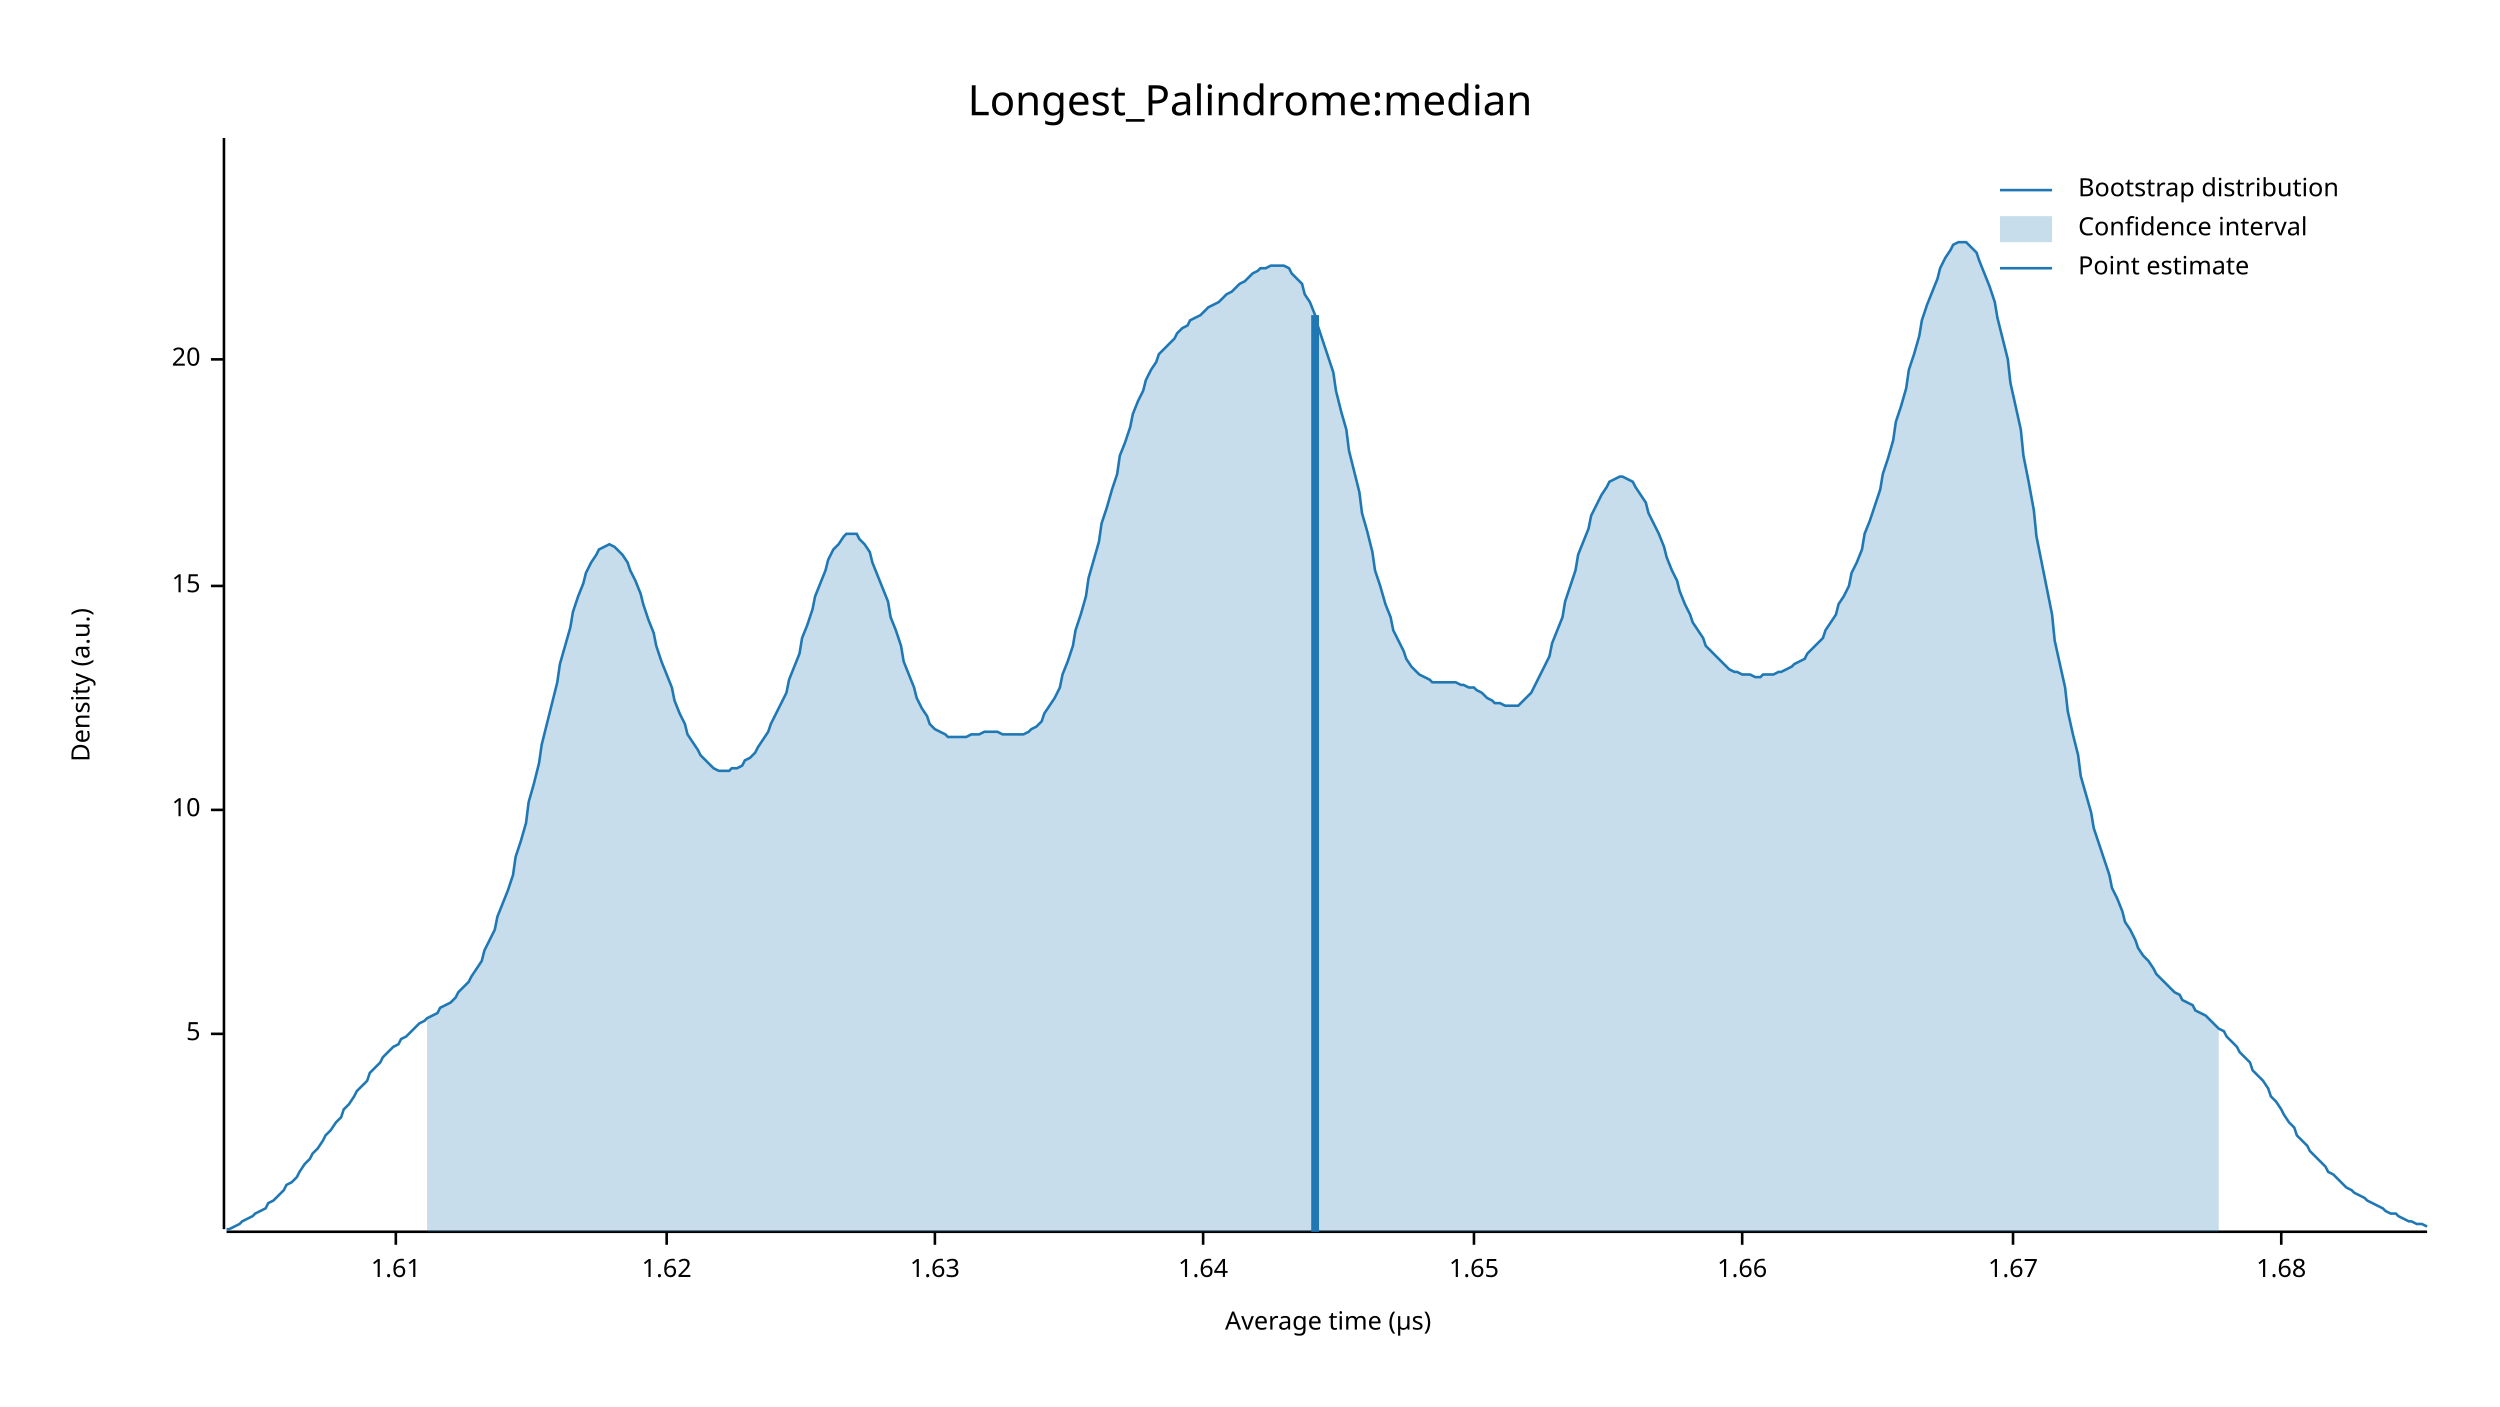
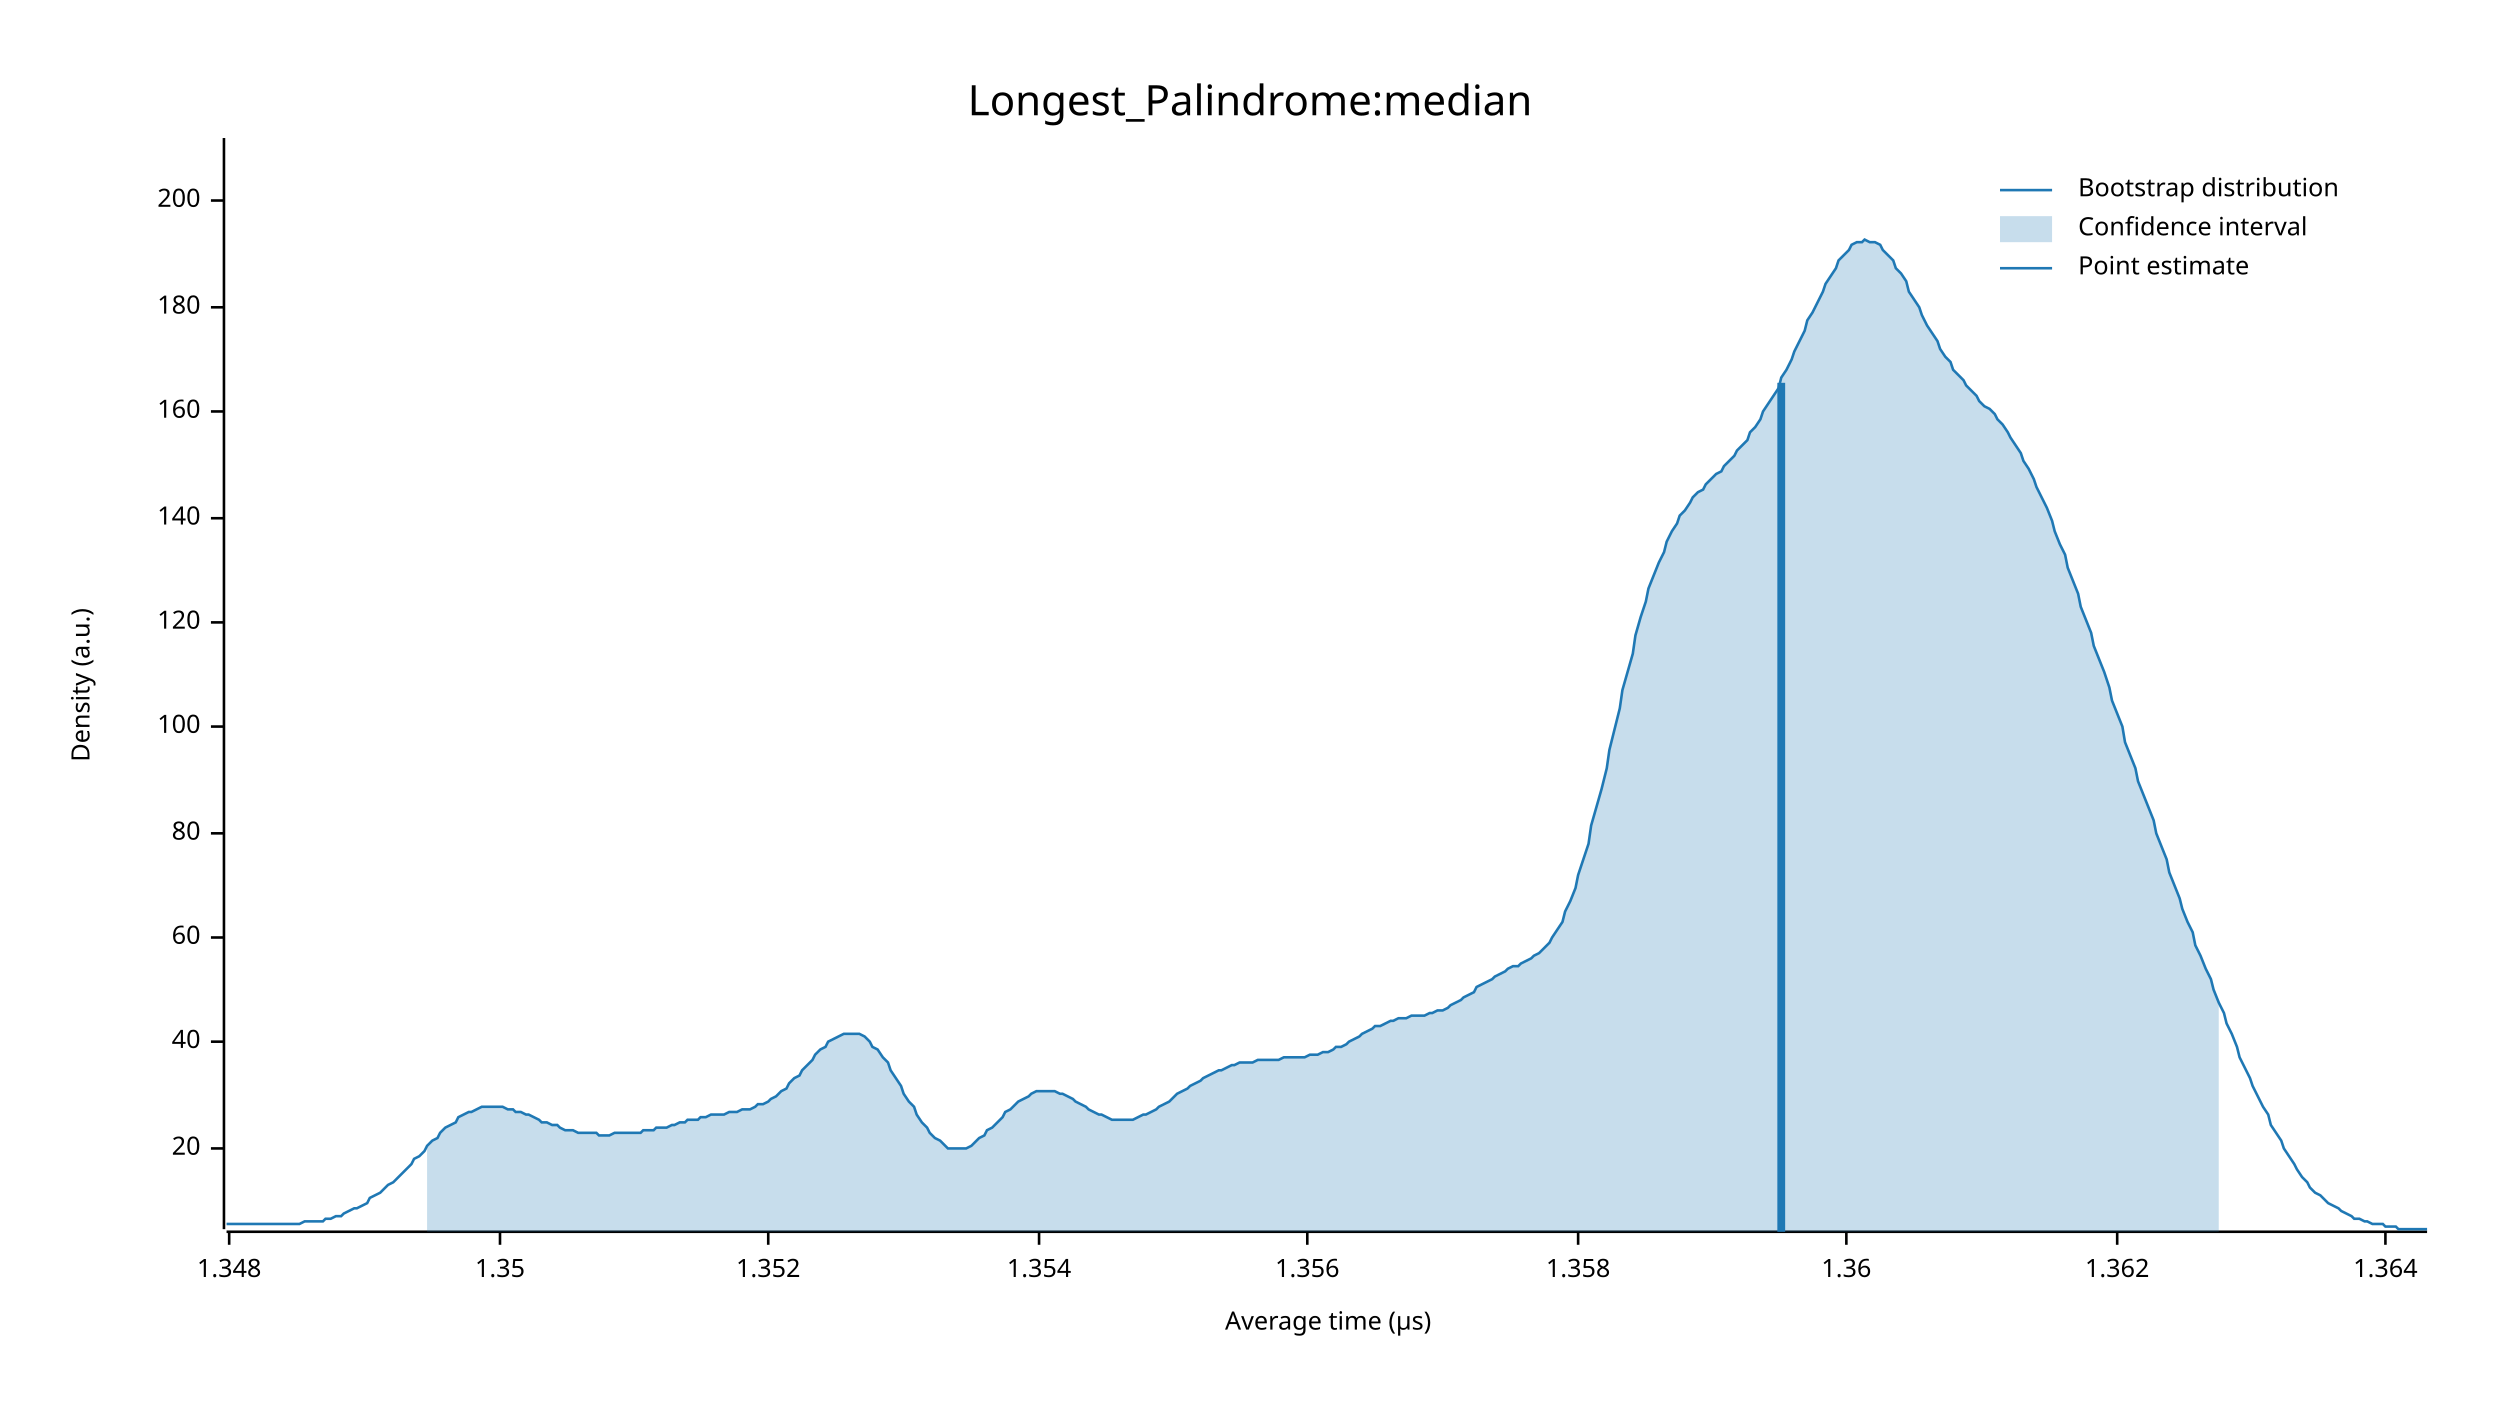
<svg xmlns="http://www.w3.org/2000/svg" width="960" height="540" viewBox="0 0 960 540">
  <text x="480" y="32" dy="0.76em" text-anchor="middle" font-family="sans-serif" font-size="16.129" opacity="1" fill="#000000">
Longest_Palindrome:median
</text>
  <text x="27" y="263" dy="0.76em" text-anchor="middle" font-family="sans-serif" font-size="9.677" opacity="1" fill="#000000" transform="rotate(270, 27, 263)">
Density (a.u.)
</text>
  <text x="510" y="513" dy="-0.5ex" text-anchor="middle" font-family="sans-serif" font-size="9.677" opacity="1" fill="#000000">
Average time (µs)
</text>
  <polyline fill="none" opacity="1" stroke="#000000" stroke-width="1" points="86,53 86,472 " />
-   <text x="77" y="397" dy="0.5ex" text-anchor="end" font-family="sans-serif" font-size="9.677" opacity="1" fill="#000000">
- 5
- </text>
-   <polyline fill="none" opacity="1" stroke="#000000" stroke-width="1" points="81,397 86,397 " />
-   <text x="77" y="311" dy="0.5ex" text-anchor="end" font-family="sans-serif" font-size="9.677" opacity="1" fill="#000000">
- 10
- </text>
-   <polyline fill="none" opacity="1" stroke="#000000" stroke-width="1" points="81,311 86,311 " />
-   <text x="77" y="225" dy="0.5ex" text-anchor="end" font-family="sans-serif" font-size="9.677" opacity="1" fill="#000000">
- 15
- </text>
-   <polyline fill="none" opacity="1" stroke="#000000" stroke-width="1" points="81,225 86,225 " />
-   <text x="77" y="138" dy="0.5ex" text-anchor="end" font-family="sans-serif" font-size="9.677" opacity="1" fill="#000000">
+   <text x="77" y="441" dy="0.5ex" text-anchor="end" font-family="sans-serif" font-size="9.677" opacity="1" fill="#000000">
20
</text>
-   <polyline fill="none" opacity="1" stroke="#000000" stroke-width="1" points="81,138 86,138 " />
+   <polyline fill="none" opacity="1" stroke="#000000" stroke-width="1" points="81,441 86,441 " />
+   <text x="77" y="400" dy="0.5ex" text-anchor="end" font-family="sans-serif" font-size="9.677" opacity="1" fill="#000000">
+ 40
+ </text>
+   <polyline fill="none" opacity="1" stroke="#000000" stroke-width="1" points="81,400 86,400 " />
+   <text x="77" y="360" dy="0.5ex" text-anchor="end" font-family="sans-serif" font-size="9.677" opacity="1" fill="#000000">
+ 60
+ </text>
+   <polyline fill="none" opacity="1" stroke="#000000" stroke-width="1" points="81,360 86,360 " />
+   <text x="77" y="320" dy="0.5ex" text-anchor="end" font-family="sans-serif" font-size="9.677" opacity="1" fill="#000000">
+ 80
+ </text>
+   <polyline fill="none" opacity="1" stroke="#000000" stroke-width="1" points="81,320 86,320 " />
+   <text x="77" y="279" dy="0.5ex" text-anchor="end" font-family="sans-serif" font-size="9.677" opacity="1" fill="#000000">
+ 100
+ </text>
+   <polyline fill="none" opacity="1" stroke="#000000" stroke-width="1" points="81,279 86,279 " />
+   <text x="77" y="239" dy="0.5ex" text-anchor="end" font-family="sans-serif" font-size="9.677" opacity="1" fill="#000000">
+ 120
+ </text>
+   <polyline fill="none" opacity="1" stroke="#000000" stroke-width="1" points="81,239 86,239 " />
+   <text x="77" y="199" dy="0.5ex" text-anchor="end" font-family="sans-serif" font-size="9.677" opacity="1" fill="#000000">
+ 140
+ </text>
+   <polyline fill="none" opacity="1" stroke="#000000" stroke-width="1" points="81,199 86,199 " />
+   <text x="77" y="158" dy="0.5ex" text-anchor="end" font-family="sans-serif" font-size="9.677" opacity="1" fill="#000000">
+ 160
+ </text>
+   <polyline fill="none" opacity="1" stroke="#000000" stroke-width="1" points="81,158 86,158 " />
+   <text x="77" y="118" dy="0.5ex" text-anchor="end" font-family="sans-serif" font-size="9.677" opacity="1" fill="#000000">
+ 180
+ </text>
+   <polyline fill="none" opacity="1" stroke="#000000" stroke-width="1" points="81,118 86,118 " />
+   <text x="77" y="77" dy="0.5ex" text-anchor="end" font-family="sans-serif" font-size="9.677" opacity="1" fill="#000000">
+ 200
+ </text>
+   <polyline fill="none" opacity="1" stroke="#000000" stroke-width="1" points="81,77 86,77 " />
  <polyline fill="none" opacity="1" stroke="#000000" stroke-width="1" points="87,473 932,473 " />
-   <text x="152" y="483" dy="0.76em" text-anchor="middle" font-family="sans-serif" font-size="9.677" opacity="1" fill="#000000">
- 1.61
+   <text x="88" y="483" dy="0.76em" text-anchor="middle" font-family="sans-serif" font-size="9.677" opacity="1" fill="#000000">
+ 1.348
</text>
-   <polyline fill="none" opacity="1" stroke="#000000" stroke-width="1" points="152,473 152,478 " />
-   <text x="256" y="483" dy="0.76em" text-anchor="middle" font-family="sans-serif" font-size="9.677" opacity="1" fill="#000000">
- 1.62
+   <polyline fill="none" opacity="1" stroke="#000000" stroke-width="1" points="88,473 88,478 " />
+   <text x="192" y="483" dy="0.76em" text-anchor="middle" font-family="sans-serif" font-size="9.677" opacity="1" fill="#000000">
+ 1.35
</text>
-   <polyline fill="none" opacity="1" stroke="#000000" stroke-width="1" points="256,473 256,478 " />
-   <text x="359" y="483" dy="0.76em" text-anchor="middle" font-family="sans-serif" font-size="9.677" opacity="1" fill="#000000">
- 1.63
+   <polyline fill="none" opacity="1" stroke="#000000" stroke-width="1" points="192,473 192,478 " />
+   <text x="295" y="483" dy="0.76em" text-anchor="middle" font-family="sans-serif" font-size="9.677" opacity="1" fill="#000000">
+ 1.352
</text>
-   <polyline fill="none" opacity="1" stroke="#000000" stroke-width="1" points="359,473 359,478 " />
-   <text x="462" y="483" dy="0.76em" text-anchor="middle" font-family="sans-serif" font-size="9.677" opacity="1" fill="#000000">
- 1.64
+   <polyline fill="none" opacity="1" stroke="#000000" stroke-width="1" points="295,473 295,478 " />
+   <text x="399" y="483" dy="0.76em" text-anchor="middle" font-family="sans-serif" font-size="9.677" opacity="1" fill="#000000">
+ 1.354
</text>
-   <polyline fill="none" opacity="1" stroke="#000000" stroke-width="1" points="462,473 462,478 " />
-   <text x="566" y="483" dy="0.76em" text-anchor="middle" font-family="sans-serif" font-size="9.677" opacity="1" fill="#000000">
- 1.65
+   <polyline fill="none" opacity="1" stroke="#000000" stroke-width="1" points="399,473 399,478 " />
+   <text x="502" y="483" dy="0.76em" text-anchor="middle" font-family="sans-serif" font-size="9.677" opacity="1" fill="#000000">
+ 1.356
</text>
-   <polyline fill="none" opacity="1" stroke="#000000" stroke-width="1" points="566,473 566,478 " />
-   <text x="669" y="483" dy="0.76em" text-anchor="middle" font-family="sans-serif" font-size="9.677" opacity="1" fill="#000000">
- 1.66
+   <polyline fill="none" opacity="1" stroke="#000000" stroke-width="1" points="502,473 502,478 " />
+   <text x="606" y="483" dy="0.76em" text-anchor="middle" font-family="sans-serif" font-size="9.677" opacity="1" fill="#000000">
+ 1.358
</text>
-   <polyline fill="none" opacity="1" stroke="#000000" stroke-width="1" points="669,473 669,478 " />
-   <text x="773" y="483" dy="0.76em" text-anchor="middle" font-family="sans-serif" font-size="9.677" opacity="1" fill="#000000">
- 1.67
+   <polyline fill="none" opacity="1" stroke="#000000" stroke-width="1" points="606,473 606,478 " />
+   <text x="709" y="483" dy="0.76em" text-anchor="middle" font-family="sans-serif" font-size="9.677" opacity="1" fill="#000000">
+ 1.36
</text>
-   <polyline fill="none" opacity="1" stroke="#000000" stroke-width="1" points="773,473 773,478 " />
-   <text x="876" y="483" dy="0.76em" text-anchor="middle" font-family="sans-serif" font-size="9.677" opacity="1" fill="#000000">
- 1.68
+   <polyline fill="none" opacity="1" stroke="#000000" stroke-width="1" points="709,473 709,478 " />
+   <text x="813" y="483" dy="0.76em" text-anchor="middle" font-family="sans-serif" font-size="9.677" opacity="1" fill="#000000">
+ 1.362
</text>
-   <polyline fill="none" opacity="1" stroke="#000000" stroke-width="1" points="876,473 876,478 " />
-   <polyline fill="none" opacity="1" stroke="#1F78B4" stroke-width="1" points="87,472 88,472 90,471 92,470 93,469 95,468 97,467 98,466 100,465 102,464 103,462 105,461 107,459 109,457 110,455 112,454 114,452 115,450 117,447 119,445 120,443 122,441 124,438 125,436 127,434 129,431 131,429 132,426 134,424 136,421 137,419 139,417 141,415 142,412 144,410 146,408 147,406 149,404 151,402 153,401 154,399 156,398 158,396 159,395 161,393 163,392 164,391 166,390 168,389 169,387 171,386 173,385 175,383 176,381 178,379 180,377 181,375 183,372 185,369 186,365 188,361 190,357 191,352 193,347 195,342 197,336 198,329 200,323 202,316 203,308 205,301 207,293 208,286 210,278 212,270 214,262 215,255 217,248 219,241 220,235 222,229 224,224 225,220 227,216 229,213 230,211 232,210 234,209 236,210 237,211 239,213 241,216 242,219 244,223 246,228 247,232 249,238 251,243 252,248 254,254 256,259 258,264 259,269 261,274 263,278 264,282 266,285 268,288 269,290 271,292 273,294 274,295 276,296 278,296 280,296 281,295 283,295 285,294 286,292 288,291 290,289 291,287 293,284 295,281 296,278 298,274 300,270 302,266 303,261 305,256 307,251 308,245 310,240 312,234 313,229 315,224 317,219 318,215 320,211 322,209 324,206 325,205 327,205 329,205 330,207 332,209 334,212 335,216 337,221 339,226 341,231 342,237 344,242 346,248 347,254 349,259 351,264 352,268 354,272 356,275 357,278 359,280 361,281 363,282 364,283 366,283 368,283 369,283 371,283 373,282 374,282 376,282 378,281 379,281 381,281 383,281 385,282 386,282 388,282 390,282 391,282 393,282 395,281 396,280 398,279 400,277 401,274 403,271 405,268 407,264 408,259 410,254 412,248 413,242 415,236 417,229 418,222 420,215 422,208 423,201 425,195 427,188 429,182 430,175 432,170 434,164 435,159 437,154 439,150 440,146 442,142 444,139 445,136 447,134 449,132 451,130 452,128 454,126 456,125 457,123 459,122 461,121 462,120 464,118 466,117 468,116 469,115 471,113 473,112 474,111 476,109 478,108 479,107 481,105 483,104 484,103 486,103 488,102 490,102 491,102 493,102 495,103 496,105 498,107 500,109 501,113 503,116 505,121 506,125 508,131 510,137 512,143 513,150 515,158 517,165 518,173 520,181 522,189 523,197 525,204 527,212 528,219 530,225 532,232 534,237 535,242 537,246 539,250 540,253 542,256 544,258 545,259 547,260 549,261 550,262 552,262 554,262 556,262 557,262 559,262 561,263 562,263 564,264 566,264 567,265 569,266 571,268 573,269 574,270 576,270 578,271 579,271 581,271 583,271 584,270 586,268 588,266 589,264 591,260 593,256 595,252 596,247 598,242 600,237 601,231 603,225 605,219 606,213 608,208 610,203 611,198 613,194 615,190 617,187 618,185 620,184 622,183 623,183 625,184 627,185 628,187 630,190 632,193 633,197 635,201 637,205 639,210 640,214 642,219 644,223 645,227 647,232 649,236 650,239 652,242 654,245 655,248 657,250 659,252 661,254 662,255 664,257 666,258 667,258 669,259 671,259 672,259 674,260 676,260 677,259 679,259 681,259 683,258 684,258 686,257 688,256 689,255 691,254 693,253 694,251 696,249 698,247 700,245 701,242 703,239 705,236 706,232 708,229 710,225 711,220 713,216 715,211 716,205 718,200 720,194 722,188 723,182 725,176 727,169 728,162 730,156 732,149 733,142 735,136 737,129 738,123 740,117 742,112 744,107 745,103 747,99 749,96 750,94 752,93 754,93 755,93 757,95 759,97 760,100 762,105 764,110 766,116 767,122 769,130 771,138 772,147 774,156 776,165 777,175 779,185 781,196 782,206 784,216 786,226 788,236 789,246 791,255 793,264 794,273 796,282 798,290 799,298 801,305 803,312 804,318 806,324 808,330 810,336 811,341 813,345 815,350 816,354 818,357 820,361 821,364 823,367 825,369 827,372 828,374 830,376 832,378 833,379 835,381 837,382 838,384 840,385 842,386 843,388 845,389 847,390 849,392 850,393 852,395 854,396 855,398 857,400 859,402 860,404 862,406 864,408 865,411 867,413 869,415 871,418 872,421 874,423 876,426 877,428 879,431 881,433 882,436 884,438 886,440 887,442 889,444 891,446 893,448 894,450 896,451 898,453 899,454 901,456 903,457 904,458 906,459 908,460 909,461 911,462 913,463 915,464 916,465 918,466 920,466 921,467 923,468 925,469 926,469 928,470 930,470 932,471 " />
-   <polygon opacity="0.25" fill="#1F78B4" points="164,391 166,390 168,389 169,387 171,386 173,385 175,383 176,381 178,379 180,377 181,375 183,372 185,369 186,365 188,361 190,357 191,352 193,347 195,342 197,336 198,329 200,323 202,316 203,308 205,301 207,293 208,286 210,278 212,270 214,262 215,255 217,248 219,241 220,235 222,229 224,224 225,220 227,216 229,213 230,211 232,210 234,209 236,210 237,211 239,213 241,216 242,219 244,223 246,228 247,232 249,238 251,243 252,248 254,254 256,259 258,264 259,269 261,274 263,278 264,282 266,285 268,288 269,290 271,292 273,294 274,295 276,296 278,296 280,296 281,295 283,295 285,294 286,292 288,291 290,289 291,287 293,284 295,281 296,278 298,274 300,270 302,266 303,261 305,256 307,251 308,245 310,240 312,234 313,229 315,224 317,219 318,215 320,211 322,209 324,206 325,205 327,205 329,205 330,207 332,209 334,212 335,216 337,221 339,226 341,231 342,237 344,242 346,248 347,254 349,259 351,264 352,268 354,272 356,275 357,278 359,280 361,281 363,282 364,283 366,283 368,283 369,283 371,283 373,282 374,282 376,282 378,281 379,281 381,281 383,281 385,282 386,282 388,282 390,282 391,282 393,282 395,281 396,280 398,279 400,277 401,274 403,271 405,268 407,264 408,259 410,254 412,248 413,242 415,236 417,229 418,222 420,215 422,208 423,201 425,195 427,188 429,182 430,175 432,170 434,164 435,159 437,154 439,150 440,146 442,142 444,139 445,136 447,134 449,132 451,130 452,128 454,126 456,125 457,123 459,122 461,121 462,120 464,118 466,117 468,116 469,115 471,113 473,112 474,111 476,109 478,108 479,107 481,105 483,104 484,103 486,103 488,102 490,102 491,102 493,102 495,103 496,105 498,107 500,109 501,113 503,116 505,121 506,125 508,131 510,137 512,143 513,150 515,158 517,165 518,173 520,181 522,189 523,197 525,204 527,212 528,219 530,225 532,232 534,237 535,242 537,246 539,250 540,253 542,256 544,258 545,259 547,260 549,261 550,262 552,262 554,262 556,262 557,262 559,262 561,263 562,263 564,264 566,264 567,265 569,266 571,268 573,269 574,270 576,270 578,271 579,271 581,271 583,271 584,270 586,268 588,266 589,264 591,260 593,256 595,252 596,247 598,242 600,237 601,231 603,225 605,219 606,213 608,208 610,203 611,198 613,194 615,190 617,187 618,185 620,184 622,183 623,183 625,184 627,185 628,187 630,190 632,193 633,197 635,201 637,205 639,210 640,214 642,219 644,223 645,227 647,232 649,236 650,239 652,242 654,245 655,248 657,250 659,252 661,254 662,255 664,257 666,258 667,258 669,259 671,259 672,259 674,260 676,260 677,259 679,259 681,259 683,258 684,258 686,257 688,256 689,255 691,254 693,253 694,251 696,249 698,247 700,245 701,242 703,239 705,236 706,232 708,229 710,225 711,220 713,216 715,211 716,205 718,200 720,194 722,188 723,182 725,176 727,169 728,162 730,156 732,149 733,142 735,136 737,129 738,123 740,117 742,112 744,107 745,103 747,99 749,96 750,94 752,93 754,93 755,93 757,95 759,97 760,100 762,105 764,110 766,116 767,122 769,130 771,138 772,147 774,156 776,165 777,175 779,185 781,196 782,206 784,216 786,226 788,236 789,246 791,255 793,264 794,273 796,282 798,290 799,298 801,305 803,312 804,318 806,324 808,330 810,336 811,341 813,345 815,350 816,354 818,357 820,361 821,364 823,367 825,369 827,372 828,374 830,376 832,378 833,379 835,381 837,382 838,384 840,385 842,386 843,388 845,389 847,390 849,392 850,393 852,395 852,473 164,473 " />
-   <polyline fill="none" opacity="1" stroke="#1F78B4" stroke-width="3" points="505,473 505,121 " />
+   <polyline fill="none" opacity="1" stroke="#000000" stroke-width="1" points="813,473 813,478 " />
+   <text x="916" y="483" dy="0.76em" text-anchor="middle" font-family="sans-serif" font-size="9.677" opacity="1" fill="#000000">
+ 1.364
+ </text>
+   <polyline fill="none" opacity="1" stroke="#000000" stroke-width="1" points="916,473 916,478 " />
+   <polyline fill="none" opacity="1" stroke="#1F78B4" stroke-width="1" points="87,470 88,470 90,470 92,470 93,470 95,470 97,470 98,470 100,470 102,470 103,470 105,470 107,470 109,470 110,470 112,470 114,470 115,470 117,469 119,469 120,469 122,469 124,469 125,468 127,468 129,467 131,467 132,466 134,465 136,464 137,464 139,463 141,462 142,460 144,459 146,458 147,457 149,455 151,454 153,452 154,451 156,449 158,447 159,445 161,444 163,442 164,440 166,438 168,437 169,435 171,433 173,432 175,431 176,429 178,428 180,427 181,427 183,426 185,425 186,425 188,425 190,425 191,425 193,425 195,426 197,426 198,427 200,427 202,428 203,428 205,429 207,430 208,431 210,431 212,432 214,432 215,433 217,434 219,434 220,434 222,435 224,435 225,435 227,435 229,435 230,436 232,436 234,436 236,435 237,435 239,435 241,435 242,435 244,435 246,435 247,434 249,434 251,434 252,433 254,433 256,433 258,432 259,432 261,431 263,431 264,430 266,430 268,430 269,429 271,429 273,428 274,428 276,428 278,428 280,427 281,427 283,427 285,426 286,426 288,426 290,425 291,424 293,424 295,423 296,422 298,421 300,419 302,418 303,416 305,414 307,413 308,411 310,409 312,407 313,405 315,403 317,402 318,400 320,399 322,398 324,397 325,397 327,397 329,397 330,397 332,398 334,400 335,402 337,403 339,406 341,408 342,411 344,414 346,417 347,420 349,423 351,425 352,428 354,431 356,433 357,435 359,437 361,438 363,440 364,441 366,441 368,441 369,441 371,441 373,440 374,439 376,437 378,436 379,434 381,433 383,431 385,429 386,427 388,426 390,424 391,423 393,422 395,421 396,420 398,419 400,419 401,419 403,419 405,419 407,420 408,420 410,421 412,422 413,423 415,424 417,425 418,426 420,427 422,428 423,428 425,429 427,430 429,430 430,430 432,430 434,430 435,430 437,429 439,428 440,428 442,427 444,426 445,425 447,424 449,423 451,421 452,420 454,419 456,418 457,417 459,416 461,415 462,414 464,413 466,412 468,411 469,411 471,410 473,409 474,409 476,408 478,408 479,408 481,408 483,407 484,407 486,407 488,407 490,407 491,407 493,406 495,406 496,406 498,406 500,406 501,406 503,405 505,405 506,405 508,404 510,404 512,403 513,402 515,402 517,401 518,400 520,399 522,398 523,397 525,396 527,395 528,394 530,394 532,393 534,392 535,392 537,391 539,391 540,391 542,390 544,390 545,390 547,390 549,389 550,389 552,388 554,388 556,387 557,386 559,385 561,384 562,383 564,382 566,381 567,379 569,378 571,377 573,376 574,375 576,374 578,373 579,372 581,371 583,371 584,370 586,369 588,368 589,367 591,366 593,364 595,362 596,360 598,357 600,354 601,350 603,346 605,341 606,336 608,330 610,324 611,317 613,310 615,303 617,295 618,288 620,280 622,272 623,265 625,258 627,251 628,244 630,237 632,231 633,226 635,221 637,216 639,212 640,208 642,204 644,201 645,198 647,196 649,193 650,191 652,189 654,188 655,186 657,184 659,182 661,181 662,179 664,177 666,175 667,173 669,171 671,169 672,166 674,164 676,161 677,158 679,155 681,152 683,149 684,145 686,142 688,138 689,135 691,131 693,127 694,123 696,120 698,116 700,112 701,109 703,106 705,103 706,100 708,98 710,96 711,94 713,93 715,93 716,92 718,93 720,93 722,94 723,96 725,98 727,100 728,103 730,105 732,108 733,112 735,115 737,118 738,121 740,125 742,128 744,131 745,134 747,137 749,139 750,142 752,144 754,146 755,148 757,150 759,152 760,154 762,156 764,157 766,159 767,161 769,163 771,166 772,168 774,171 776,174 777,177 779,180 781,184 782,187 784,191 786,195 788,200 789,204 791,209 793,213 794,218 796,223 798,228 799,233 801,238 803,243 804,248 806,253 808,258 810,264 811,269 813,274 815,279 816,285 818,290 820,295 821,300 823,305 825,310 827,315 828,320 830,325 832,330 833,335 835,340 837,345 838,349 840,354 842,358 843,363 845,367 847,372 849,376 850,380 852,385 854,389 855,393 857,397 859,402 860,406 862,410 864,414 865,417 867,421 869,425 871,428 872,432 874,435 876,438 877,441 879,444 881,447 882,449 884,452 886,454 887,456 889,458 891,459 893,461 894,462 896,463 898,464 899,465 901,466 903,467 904,468 906,468 908,469 909,469 911,470 913,470 915,470 916,471 918,471 920,471 921,472 923,472 925,472 926,472 928,472 930,472 932,472 " />
+   <polygon opacity="0.25" fill="#1F78B4" points="164,440 166,438 168,437 169,435 171,433 173,432 175,431 176,429 178,428 180,427 181,427 183,426 185,425 186,425 188,425 190,425 191,425 193,425 195,426 197,426 198,427 200,427 202,428 203,428 205,429 207,430 208,431 210,431 212,432 214,432 215,433 217,434 219,434 220,434 222,435 224,435 225,435 227,435 229,435 230,436 232,436 234,436 236,435 237,435 239,435 241,435 242,435 244,435 246,435 247,434 249,434 251,434 252,433 254,433 256,433 258,432 259,432 261,431 263,431 264,430 266,430 268,430 269,429 271,429 273,428 274,428 276,428 278,428 280,427 281,427 283,427 285,426 286,426 288,426 290,425 291,424 293,424 295,423 296,422 298,421 300,419 302,418 303,416 305,414 307,413 308,411 310,409 312,407 313,405 315,403 317,402 318,400 320,399 322,398 324,397 325,397 327,397 329,397 330,397 332,398 334,400 335,402 337,403 339,406 341,408 342,411 344,414 346,417 347,420 349,423 351,425 352,428 354,431 356,433 357,435 359,437 361,438 363,440 364,441 366,441 368,441 369,441 371,441 373,440 374,439 376,437 378,436 379,434 381,433 383,431 385,429 386,427 388,426 390,424 391,423 393,422 395,421 396,420 398,419 400,419 401,419 403,419 405,419 407,420 408,420 410,421 412,422 413,423 415,424 417,425 418,426 420,427 422,428 423,428 425,429 427,430 429,430 430,430 432,430 434,430 435,430 437,429 439,428 440,428 442,427 444,426 445,425 447,424 449,423 451,421 452,420 454,419 456,418 457,417 459,416 461,415 462,414 464,413 466,412 468,411 469,411 471,410 473,409 474,409 476,408 478,408 479,408 481,408 483,407 484,407 486,407 488,407 490,407 491,407 493,406 495,406 496,406 498,406 500,406 501,406 503,405 505,405 506,405 508,404 510,404 512,403 513,402 515,402 517,401 518,400 520,399 522,398 523,397 525,396 527,395 528,394 530,394 532,393 534,392 535,392 537,391 539,391 540,391 542,390 544,390 545,390 547,390 549,389 550,389 552,388 554,388 556,387 557,386 559,385 561,384 562,383 564,382 566,381 567,379 569,378 571,377 573,376 574,375 576,374 578,373 579,372 581,371 583,371 584,370 586,369 588,368 589,367 591,366 593,364 595,362 596,360 598,357 600,354 601,350 603,346 605,341 606,336 608,330 610,324 611,317 613,310 615,303 617,295 618,288 620,280 622,272 623,265 625,258 627,251 628,244 630,237 632,231 633,226 635,221 637,216 639,212 640,208 642,204 644,201 645,198 647,196 649,193 650,191 652,189 654,188 655,186 657,184 659,182 661,181 662,179 664,177 666,175 667,173 669,171 671,169 672,166 674,164 676,161 677,158 679,155 681,152 683,149 684,145 686,142 688,138 689,135 691,131 693,127 694,123 696,120 698,116 700,112 701,109 703,106 705,103 706,100 708,98 710,96 711,94 713,93 715,93 716,92 718,93 720,93 722,94 723,96 725,98 727,100 728,103 730,105 732,108 733,112 735,115 737,118 738,121 740,125 742,128 744,131 745,134 747,137 749,139 750,142 752,144 754,146 755,148 757,150 759,152 760,154 762,156 764,157 766,159 767,161 769,163 771,166 772,168 774,171 776,174 777,177 779,180 781,184 782,187 784,191 786,195 788,200 789,204 791,209 793,213 794,218 796,223 798,228 799,233 801,238 803,243 804,248 806,253 808,258 810,264 811,269 813,274 815,279 816,285 818,290 820,295 821,300 823,305 825,310 827,315 828,320 830,325 832,330 833,335 835,340 837,345 838,349 840,354 842,358 843,363 845,367 847,372 849,376 850,380 852,385 852,473 164,473 " />
+   <polyline fill="none" opacity="1" stroke="#1F78B4" stroke-width="3" points="684,473 684,147 " />
  <text x="798" y="68" dy="0.76em" text-anchor="start" font-family="sans-serif" font-size="9.677" opacity="1" fill="#000000">
Bootstrap distribution
</text>
  <text x="798" y="83" dy="0.76em" text-anchor="start" font-family="sans-serif" font-size="9.677" opacity="1" fill="#000000">
Confidence interval
</text>
  <text x="798" y="98" dy="0.76em" text-anchor="start" font-family="sans-serif" font-size="9.677" opacity="1" fill="#000000">
Point estimate
</text>
  <polyline fill="none" opacity="1" stroke="#1F78B4" stroke-width="1" points="768,73 788,73 " />
  <rect x="768" y="83" width="20" height="10" opacity="0.25" fill="#1F78B4" stroke="none" />
  <polyline fill="none" opacity="1" stroke="#1F78B4" stroke-width="1" points="768,103 788,103 " />
</svg>
